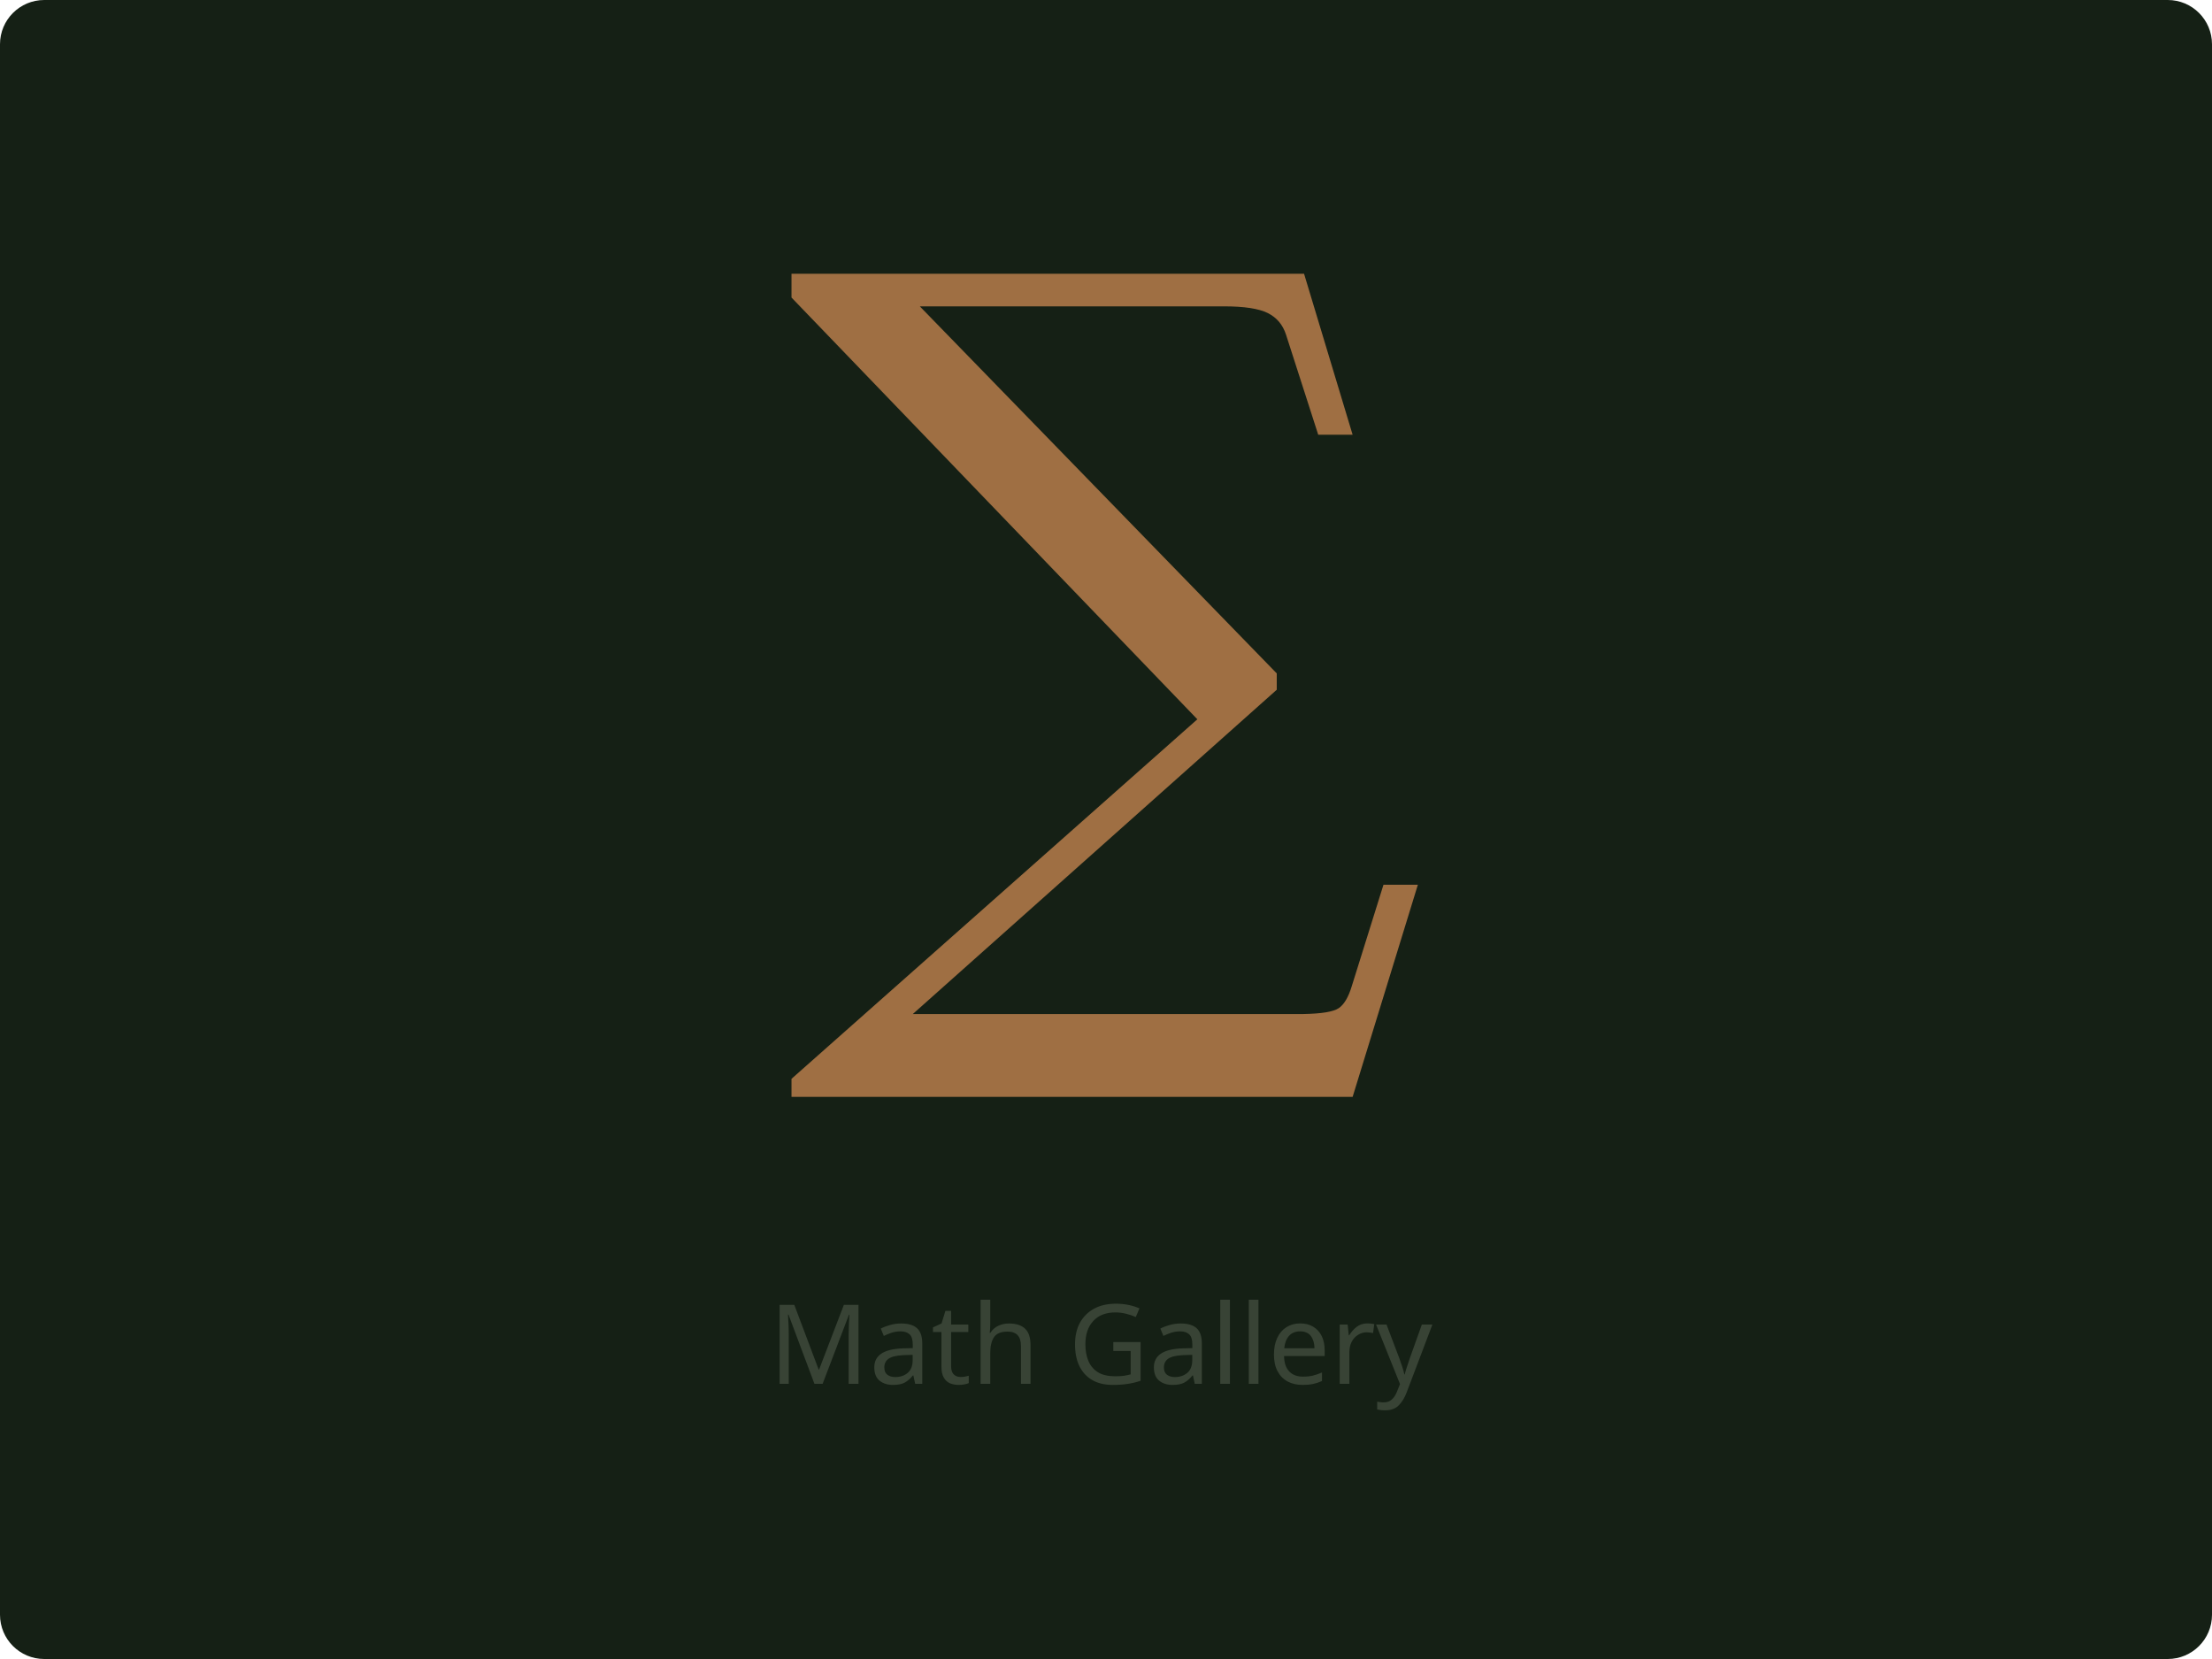
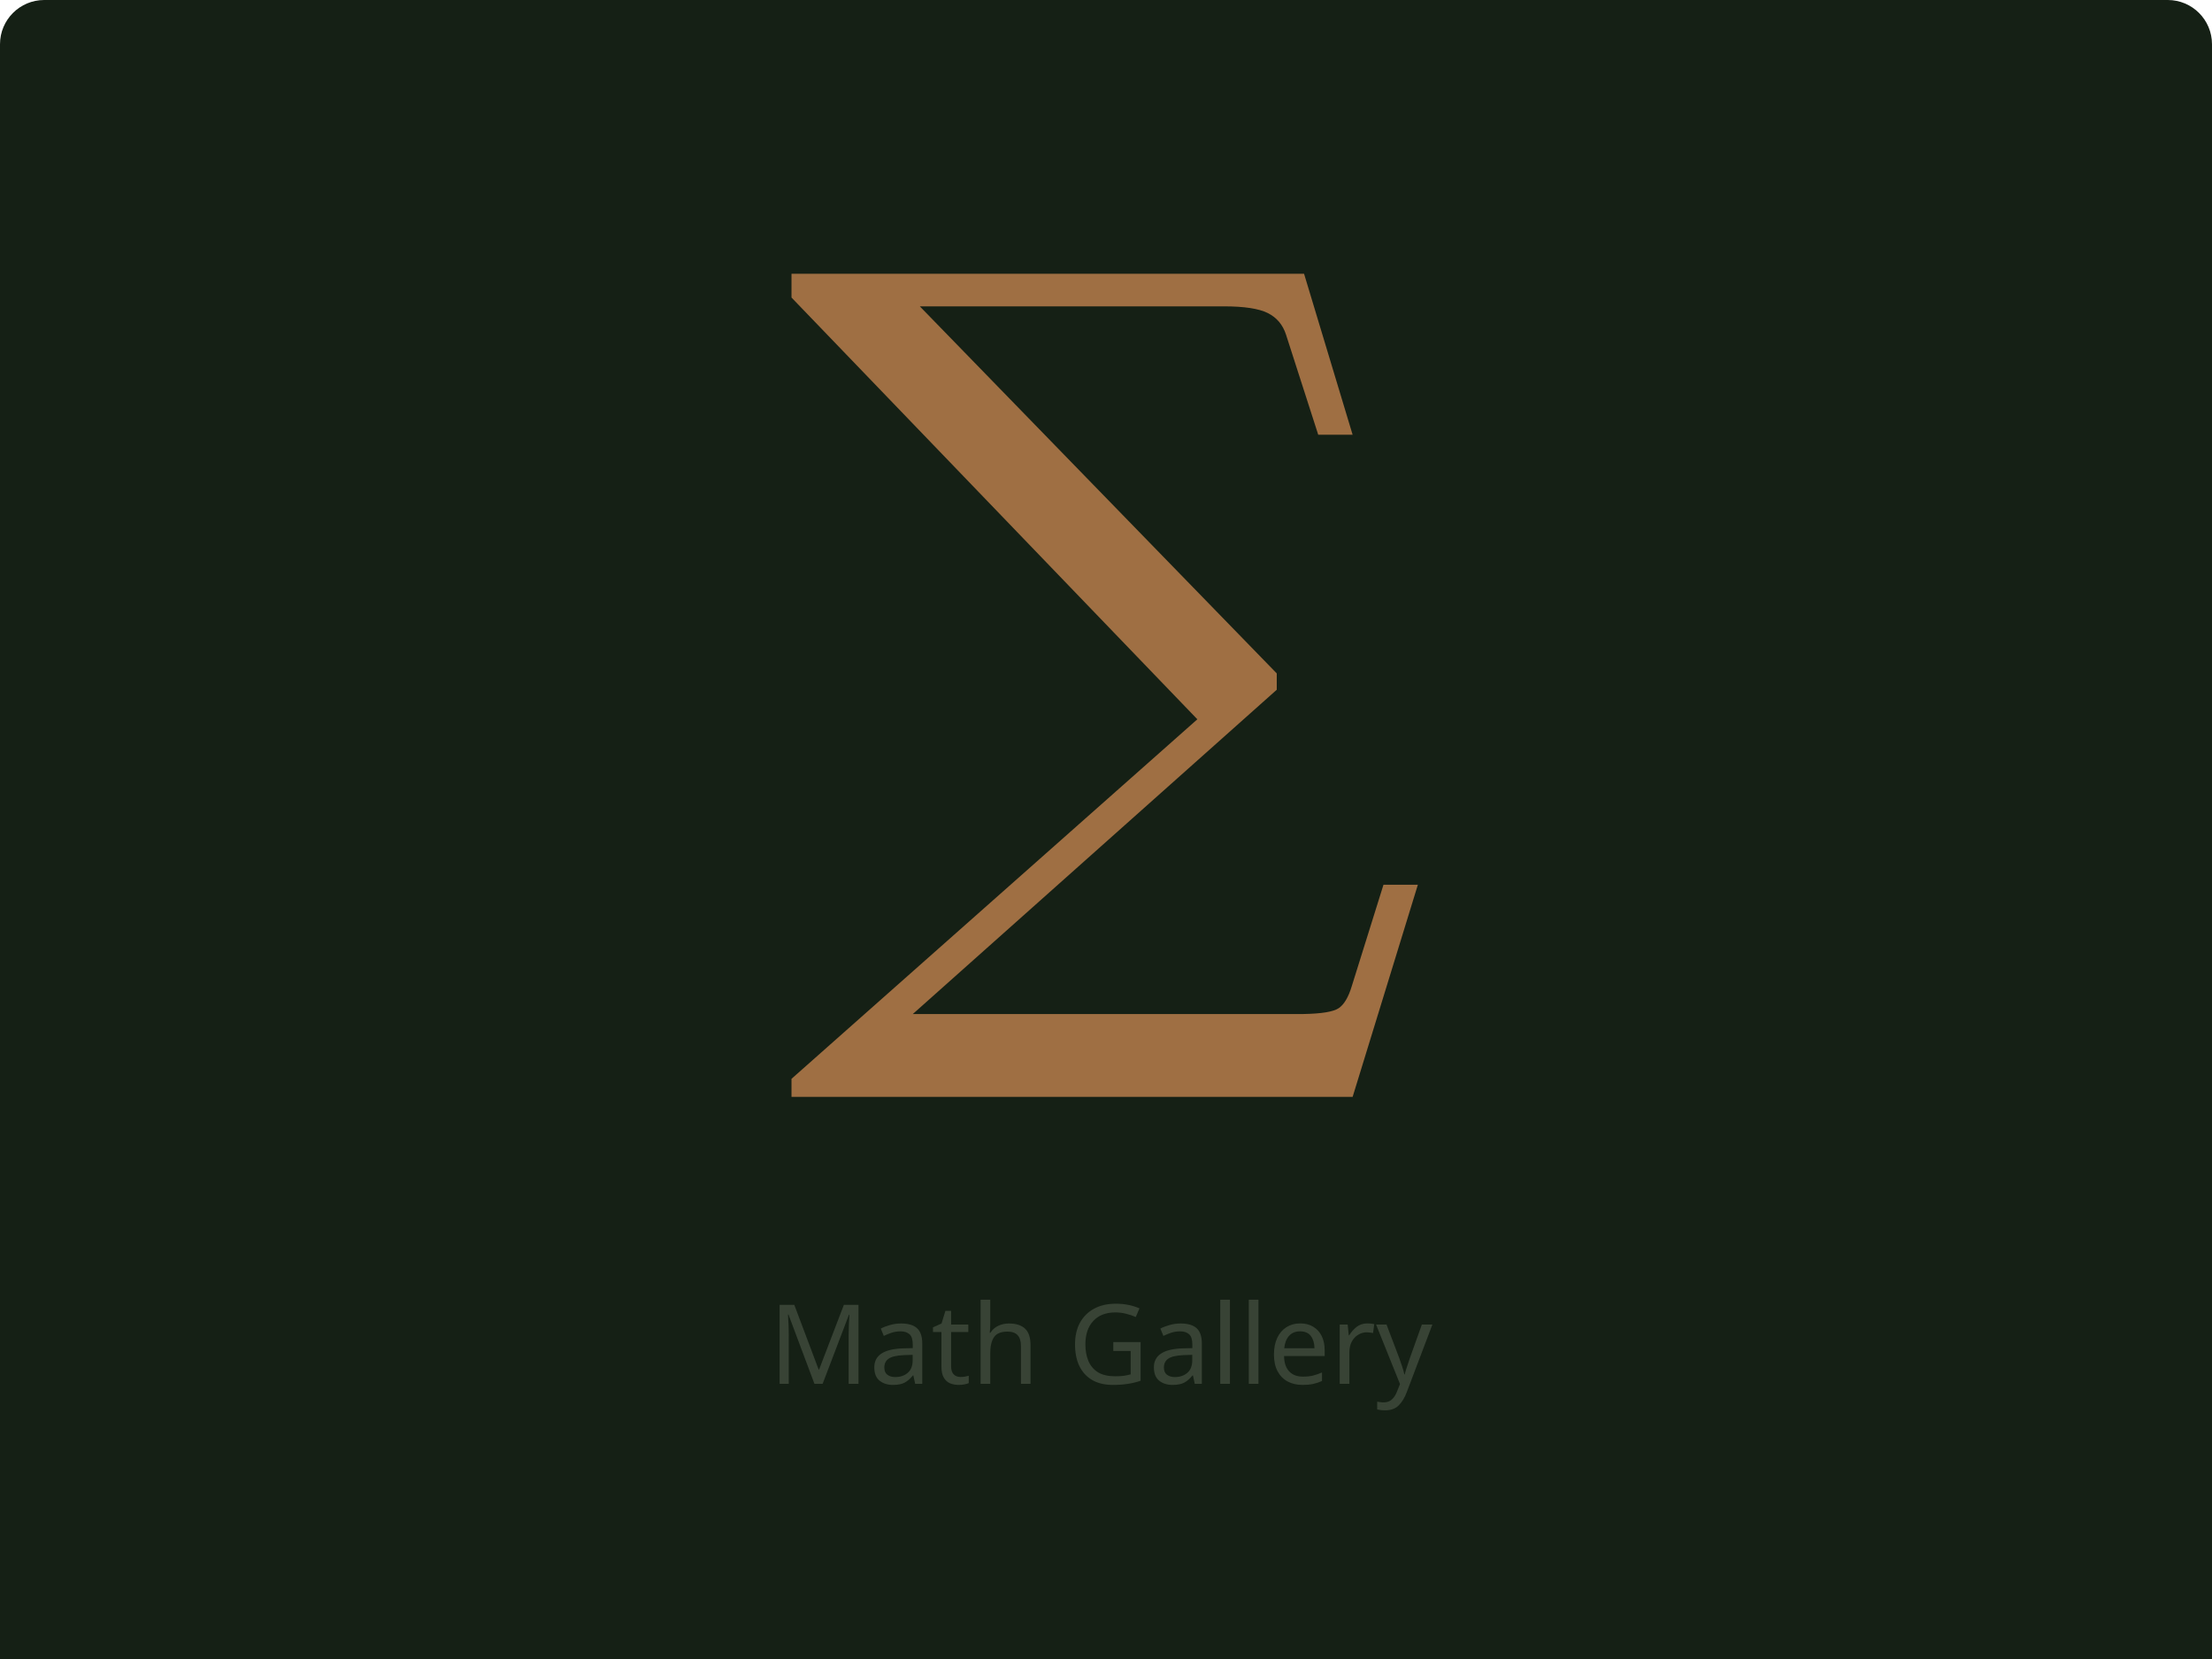
- <svg xmlns="http://www.w3.org/2000/svg" viewBox="0 0 400 300" fill="none" version="1.1" id="svg2" xml:space="preserve">
-   <defs id="defs2" />
-   <rect width="400" height="300" rx="8" fill="#1a1a2e" id="rect1" style="fill:#152015;fill-opacity:1" />
-   <g id="g2" transform="translate(0,12.30512)">
-     <text x="200.163" y="154.704" text-anchor="middle" font-family="serif" font-size="163.378px" fill="#e94560" id="text1" style="fill:#9f6f43;fill-opacity:1;stroke-width:1">∑</text>
-     <text x="199.03" y="237.929" text-anchor="middle" font-family="sans-serif" font-size="20px" fill="#8a8a9a" id="text2" style="fill:#384335;fill-opacity:1">Math Gallery</text>
+ <svg xmlns="http://www.w3.org/2000/svg" xml:space="preserve" fill="none" viewBox="0 0 400 300">
+   <path fill="#1a1a2e" d="M8 0h384a8 8 45 0 1 8 8v292H0V8a8 8 135 0 1 8-8" style="fill:#152015;fill-opacity:1" />
+   <g text-anchor="middle">
+     <text x="200.163" y="154.704" fill="#e94560" font-family="serif" font-size="163.378" style="fill:#9f6f43;fill-opacity:1;stroke-width:1" transform="translate(0 12.305)">∑</text>
+     <text x="199.03" y="237.929" fill="#8a8a9a" font-family="sans-serif" font-size="20" style="fill:#384335;fill-opacity:1" transform="translate(0 12.305)">Math Gallery</text>
  </g>
</svg>
